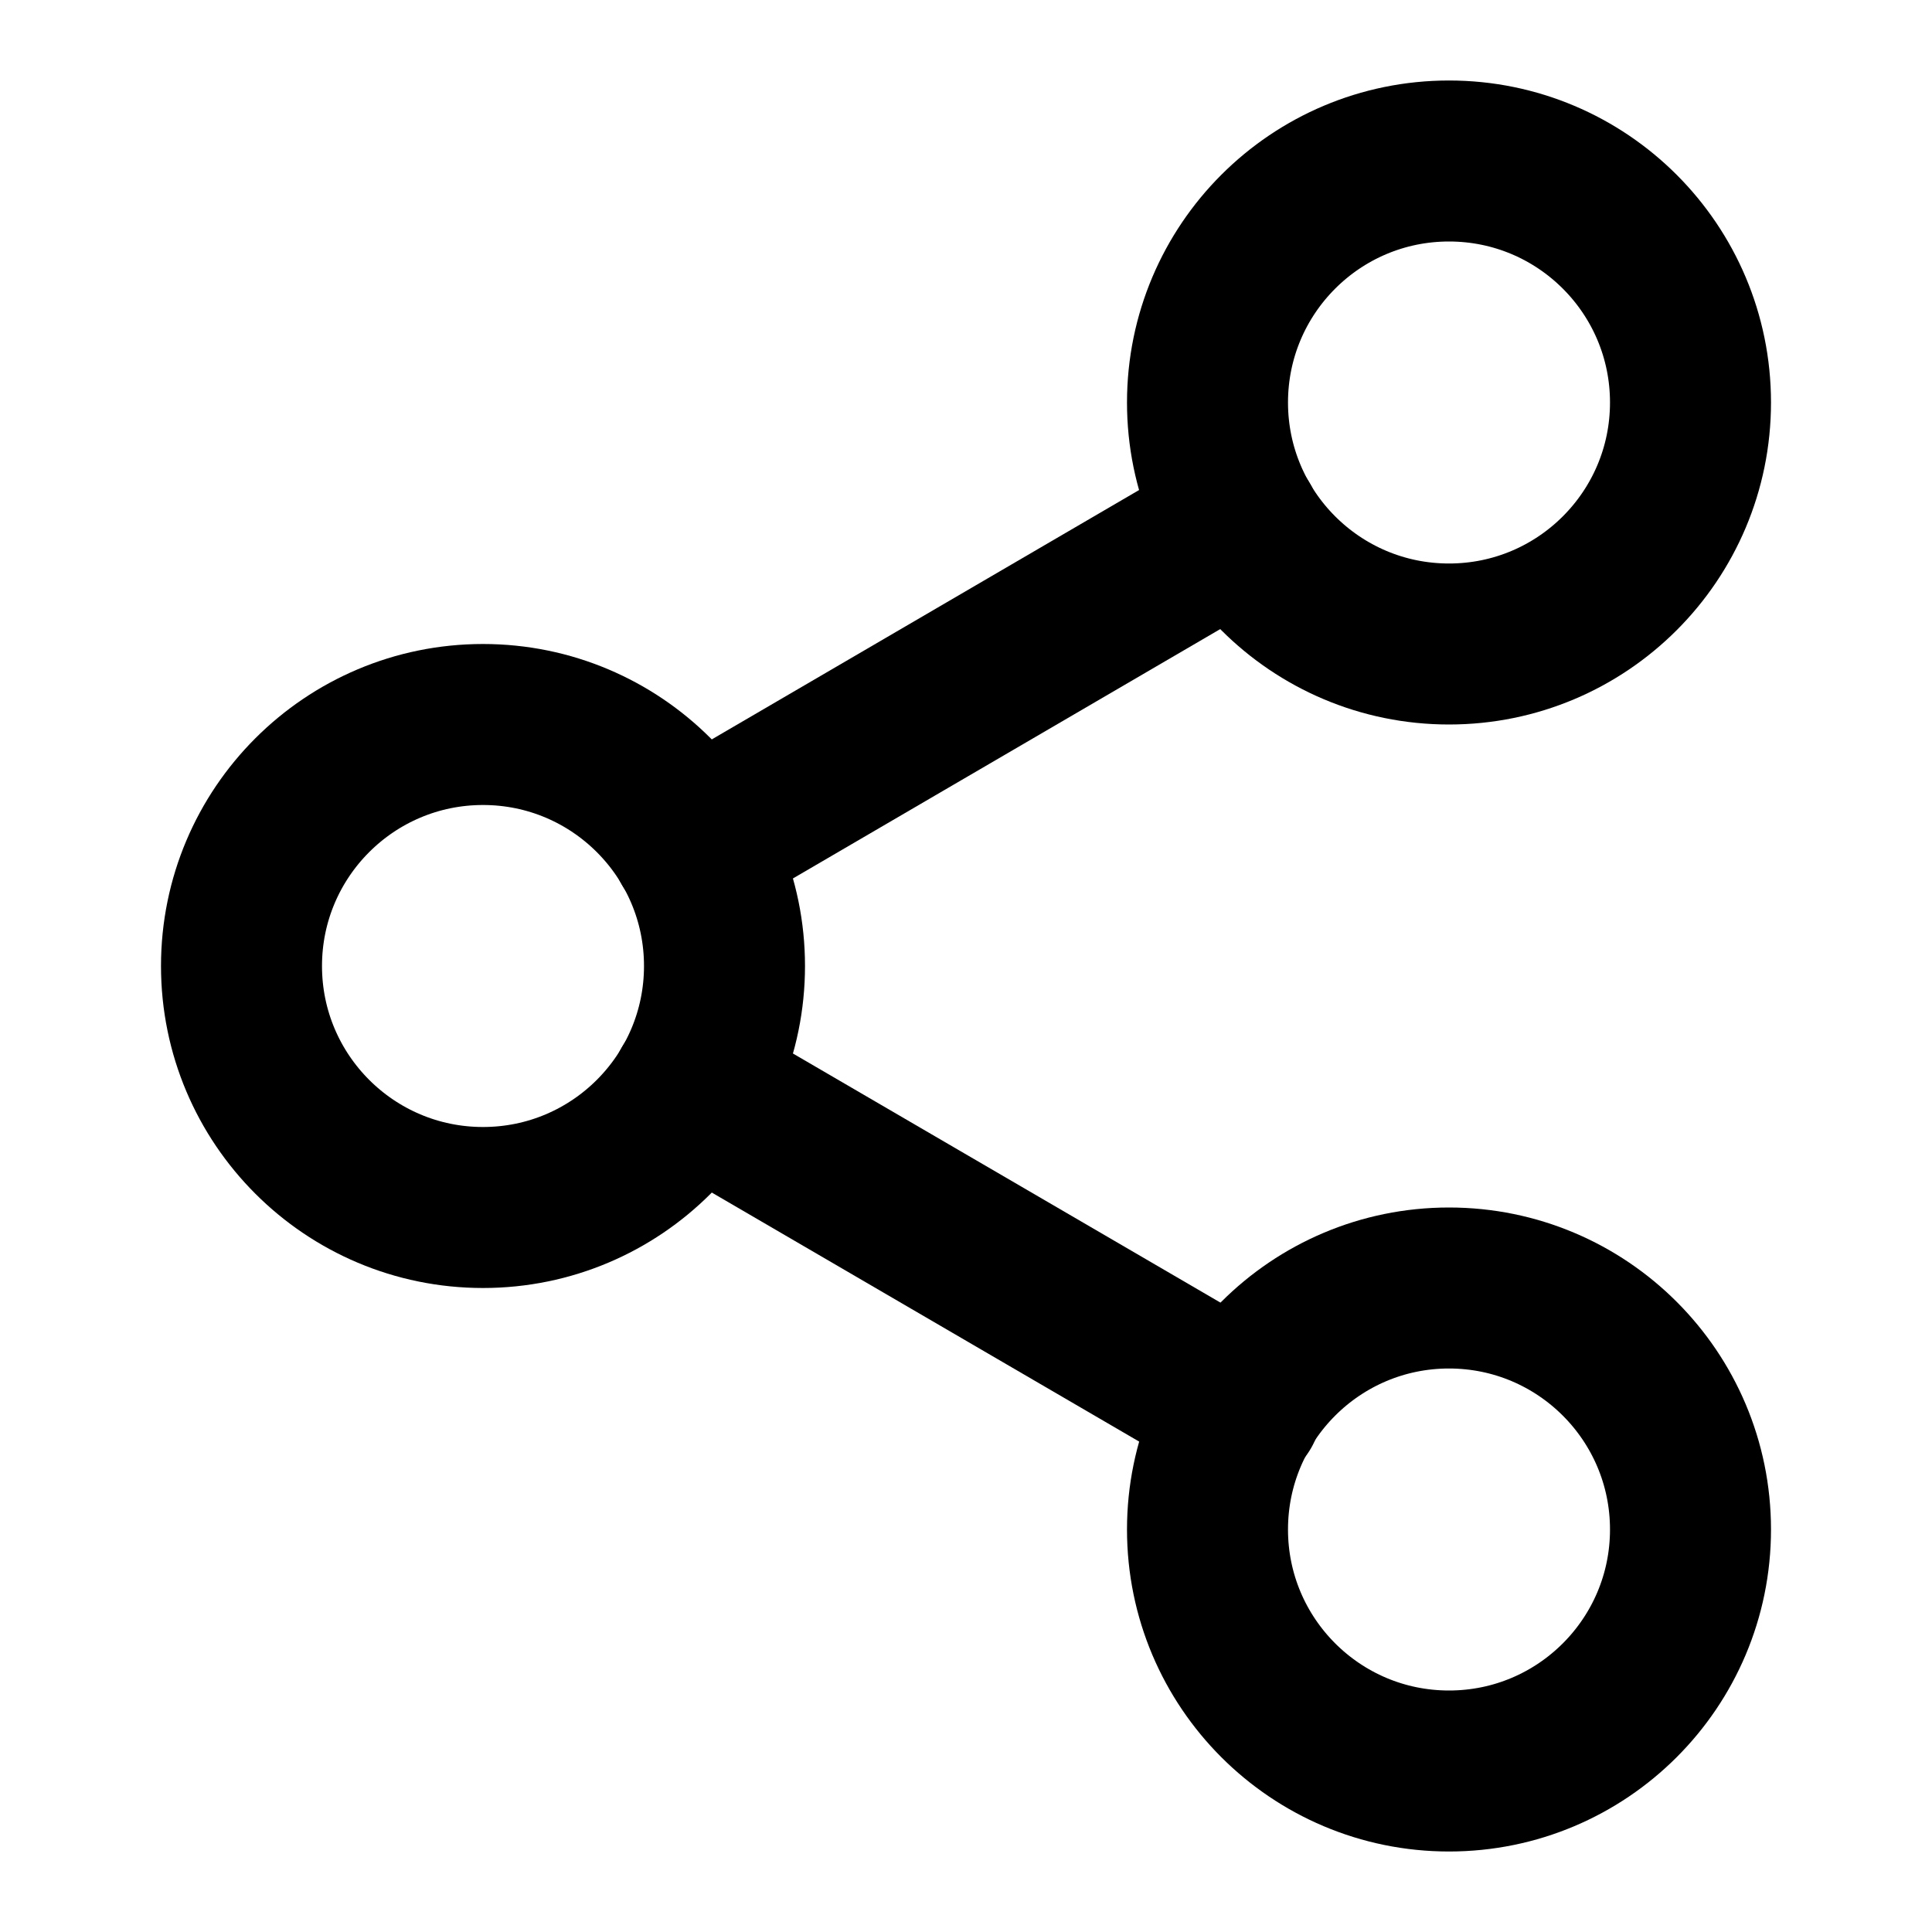
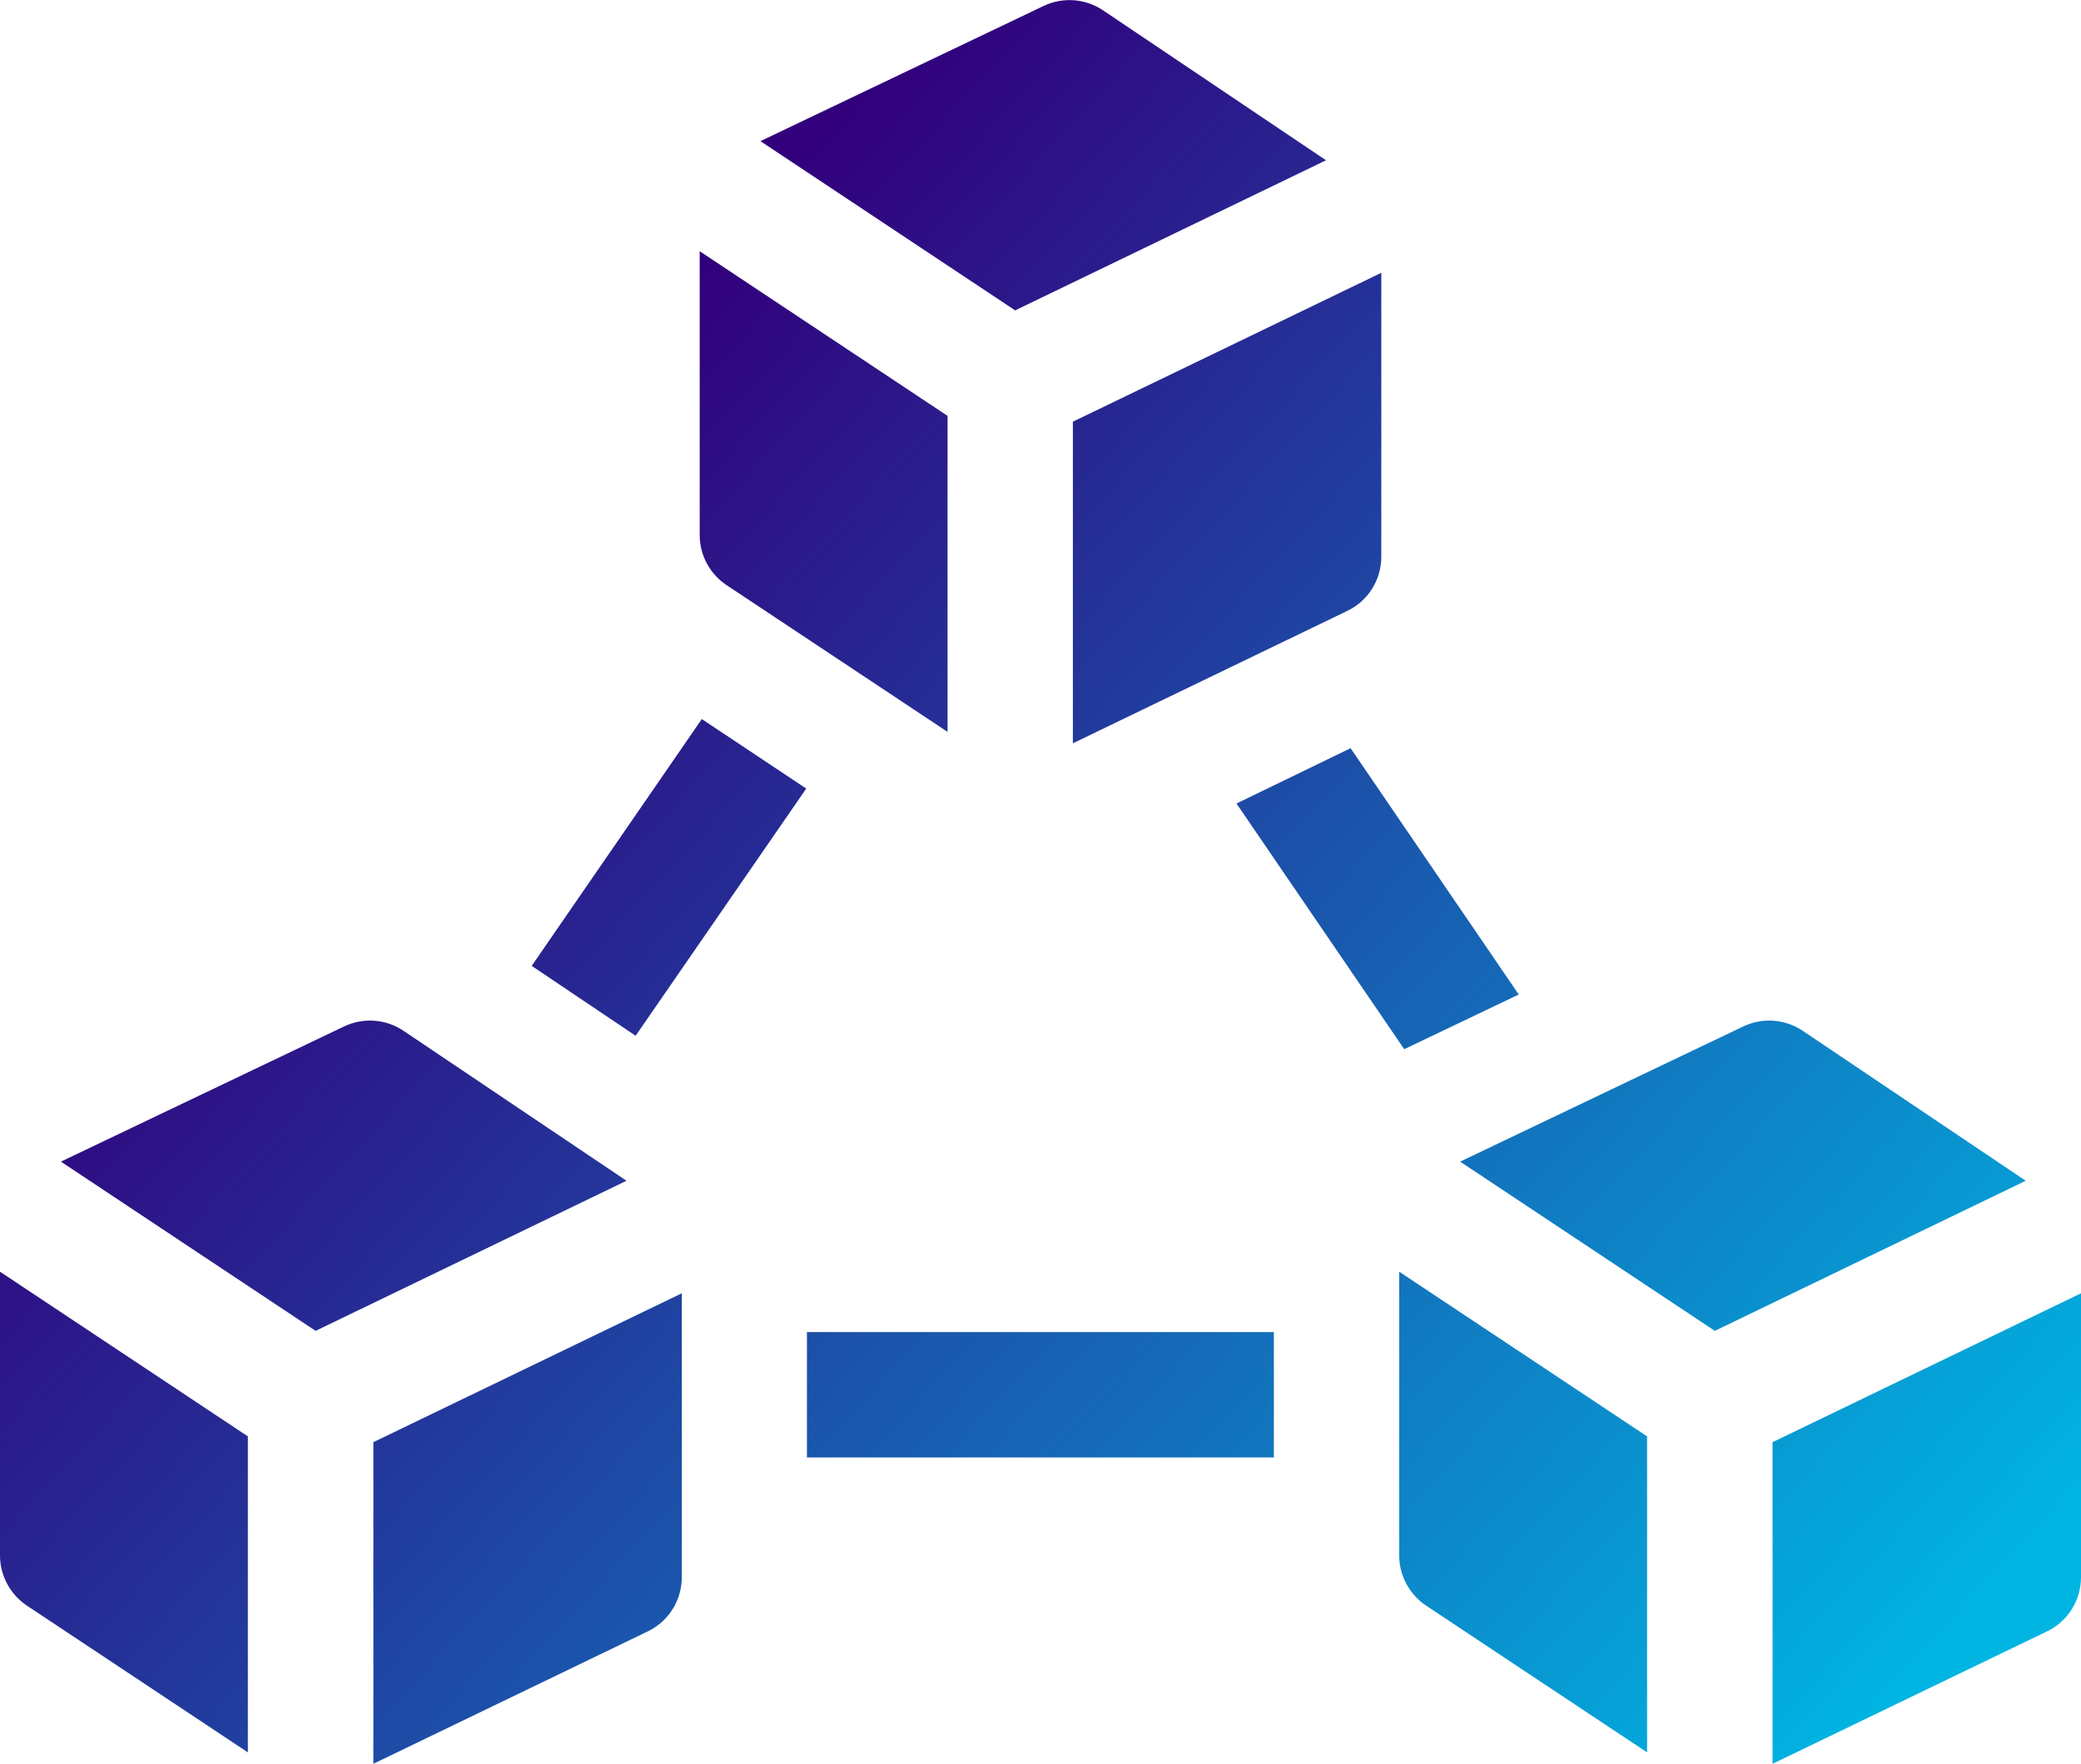
- <svg xmlns="http://www.w3.org/2000/svg" width="24" height="24" viewBox="0 0 24 24" fill="none" stroke="currentColor" stroke-width="2" stroke-linecap="round" stroke-linejoin="round" class="feather feather-share-2">
-   <circle cx="18" cy="5" r="3" />
-   <circle cx="6" cy="12" r="3" />
-   <circle cx="18" cy="19" r="3" />
-   <line x1="8.59" y1="13.51" x2="15.42" y2="17.49" />
-   <line x1="15.41" y1="6.51" x2="8.59" y2="10.49" />
+ <svg xmlns="http://www.w3.org/2000/svg" version="1.1" id="Layer_1" x="0px" y="0px" viewBox="0 0 1185.5 1004.7" style="enable-background:new 0 0 1185.5 1004.7;" xml:space="preserve">
+   <style type="text/css">
+ 	.st0{fill:url(#SVGID_1_);}
+ 	.st1{fill:url(#SVGID_00000026138441235481688230000002803377536637548989_);}
+ 	.st2{fill:url(#SVGID_00000093139773815362229240000009744764819698026885_);}
+ 	.st3{fill:url(#SVGID_00000119091028758941212680000008804641868719171260_);}
+ 	.st4{fill:url(#SVGID_00000126297778867964681470000006470051356601711262_);}
+ 	.st5{fill:url(#SVGID_00000047038168476515257290000006466157043581134773_);}
+ 	.st6{fill:url(#SVGID_00000044857673264544762400000007859595964202771387_);}
+ 	.st7{fill:url(#SVGID_00000085936518485212100460000009314444258211569054_);}
+ 	.st8{fill:url(#SVGID_00000142857577493305014180000010057508195423253889_);}
+ 	.st9{fill:url(#SVGID_00000107573867145025415330000015619540843833930380_);}
+ 	.st10{fill:url(#SVGID_00000008860131275568207980000005793561596289706920_);}
+ 	.st11{fill:url(#SVGID_00000120520716988793489700000003471565340345259959_);}
+ </style>
+   <g>
+     <linearGradient id="SVGID_1_" gradientUnits="userSpaceOnUse" x1="1300.397" y1="736.476" x2="523.363" y2="20.431">
+       <stop offset="0" style="stop-color:#00B5E2" />
+       <stop offset="1" style="stop-color:#32007C" />
+     </linearGradient>
+     <path class="st0" d="M755.4,91.3l-127-85.4c-10.1-6.8-23-7.7-33.9-2.5l-161.3,77l145.1,96.4L755.4,91.3z" />
+     <linearGradient id="SVGID_00000003071167270198610610000005762564975944445615_" gradientUnits="userSpaceOnUse" x1="1247.052" y1="794.364" x2="470.019" y2="78.318">
+       <stop offset="0" style="stop-color:#00B5E2" />
+       <stop offset="1" style="stop-color:#32007C" />
+     </linearGradient>
+     <path style="fill:url(#SVGID_00000003071167270198610610000005762564975944445615_);" d="M611.2,423.4l156.3-75.4   c11.9-5.7,19.4-17.7,19.4-30.9V155.4l-175.7,84.8V423.4z" />
+     <linearGradient id="SVGID_00000098926480534672384320000014970183235149313696_" gradientUnits="userSpaceOnUse" x1="1146.998" y1="902.941" x2="369.964" y2="186.895">
+       <stop offset="0" style="stop-color:#00B5E2" />
+       <stop offset="1" style="stop-color:#32007C" />
+     </linearGradient>
+     <path style="fill:url(#SVGID_00000098926480534672384320000014970183235149313696_);" d="M413.9,333.3l125.9,83.6v-180l-141.2-93.8   v161.6C398.6,316.2,404.3,326.9,413.9,333.3z" />
+     <linearGradient id="SVGID_00000029021229605779027750000014734400069057087166_" gradientUnits="userSpaceOnUse" x1="827.678" y1="1249.457" x2="50.645" y2="533.412">
+       <stop offset="0" style="stop-color:#00B5E2" />
+       <stop offset="1" style="stop-color:#32007C" />
+     </linearGradient>
+     <path style="fill:url(#SVGID_00000029021229605779027750000014734400069057087166_);" d="M229.9,587.2c-10.1-6.8-23-7.7-33.9-2.5   l-161.3,77l145.1,96.4l177.1-85.5L229.9,587.2z" />
+     <linearGradient id="SVGID_00000060023052377284435140000015359342064401976960_" gradientUnits="userSpaceOnUse" x1="774.334" y1="1307.345" x2="-2.7" y2="591.299">
+       <stop offset="0" style="stop-color:#00B5E2" />
+       <stop offset="1" style="stop-color:#32007C" />
+     </linearGradient>
+     <path style="fill:url(#SVGID_00000060023052377284435140000015359342064401976960_);" d="M212.7,1004.7l156.3-75.4   c11.9-5.7,19.4-17.7,19.4-30.9V736.7l-175.7,84.8V1004.7z" />
+     <linearGradient id="SVGID_00000155140797709485297700000009363646674863063687_" gradientUnits="userSpaceOnUse" x1="674.279" y1="1415.922" x2="-102.754" y2="699.876">
+       <stop offset="0" style="stop-color:#00B5E2" />
+       <stop offset="1" style="stop-color:#32007C" />
+     </linearGradient>
+     <path style="fill:url(#SVGID_00000155140797709485297700000009363646674863063687_);" d="M0,886c0,11.5,5.8,22.2,15.3,28.6   l125.9,83.6v-180L0,724.4V886z" />
+     <linearGradient id="SVGID_00000135667320922021511880000009047413853921475733_" gradientUnits="userSpaceOnUse" x1="1193.743" y1="852.214" x2="416.709" y2="136.168">
+       <stop offset="0" style="stop-color:#00B5E2" />
+       <stop offset="1" style="stop-color:#32007C" />
+     </linearGradient>
+     <path style="fill:url(#SVGID_00000135667320922021511880000009047413853921475733_);" d="M1027,587.2c-10.1-6.8-23-7.7-33.9-2.5   l-161.3,77l145.1,96.4l177.1-85.5L1027,587.2z" />
+     <linearGradient id="SVGID_00000065794667492698311960000011869639887014206603_" gradientUnits="userSpaceOnUse" x1="1140.399" y1="910.101" x2="363.365" y2="194.056">
+       <stop offset="0" style="stop-color:#00B5E2" />
+       <stop offset="1" style="stop-color:#32007C" />
+     </linearGradient>
+     <path style="fill:url(#SVGID_00000065794667492698311960000011869639887014206603_);" d="M1009.8,821.5v183.2l156.3-75.4   c11.9-5.7,19.4-17.7,19.4-30.9V736.7L1009.8,821.5z" />
+     <linearGradient id="SVGID_00000003816329876595584860000017877889069917711010_" gradientUnits="userSpaceOnUse" x1="1040.344" y1="1018.678" x2="263.31" y2="302.633">
+       <stop offset="0" style="stop-color:#00B5E2" />
+       <stop offset="1" style="stop-color:#32007C" />
+     </linearGradient>
+     <path style="fill:url(#SVGID_00000003816329876595584860000017877889069917711010_);" d="M797.1,886c0,11.5,5.8,22.2,15.3,28.6   l125.9,83.6v-180l-141.2-93.8V886z" />
+     <linearGradient id="SVGID_00000148640639559240046450000006792777058890538653_" gradientUnits="userSpaceOnUse" x1="1175.463" y1="872.051" x2="398.429" y2="156.005">
+       <stop offset="0" style="stop-color:#00B5E2" />
+       <stop offset="1" style="stop-color:#32007C" />
+     </linearGradient>
+     <path style="fill:url(#SVGID_00000148640639559240046450000006792777058890538653_);" d="M704.4,457.7l95.6,140   c0.3-0.2,0.6-0.3,0.9-0.5l64.3-30.7l-95.8-140.3L704.4,457.7z" />
+     <linearGradient id="SVGID_00000016059989883872307170000008488380475176978076_" gradientUnits="userSpaceOnUse" x1="946.477" y1="1120.54" x2="169.443" y2="404.495">
+       <stop offset="0" style="stop-color:#00B5E2" />
+       <stop offset="1" style="stop-color:#32007C" />
+     </linearGradient>
+     <rect x="459.7" y="758.8" style="fill:url(#SVGID_00000016059989883872307170000008488380475176978076_);" width="266" height="71.4" />
+     <linearGradient id="SVGID_00000085970468912004198370000008685112601469682611_" gradientUnits="userSpaceOnUse" x1="996.237" y1="1066.542" x2="219.203" y2="350.496">
+       <stop offset="0" style="stop-color:#00B5E2" />
+       <stop offset="1" style="stop-color:#32007C" />
+     </linearGradient>
+     <polygon style="fill:url(#SVGID_00000085970468912004198370000008685112601469682611_);" points="302.9,550.2 362.1,590    459.3,449.2 399.8,409.6  " />
+   </g>
</svg>
